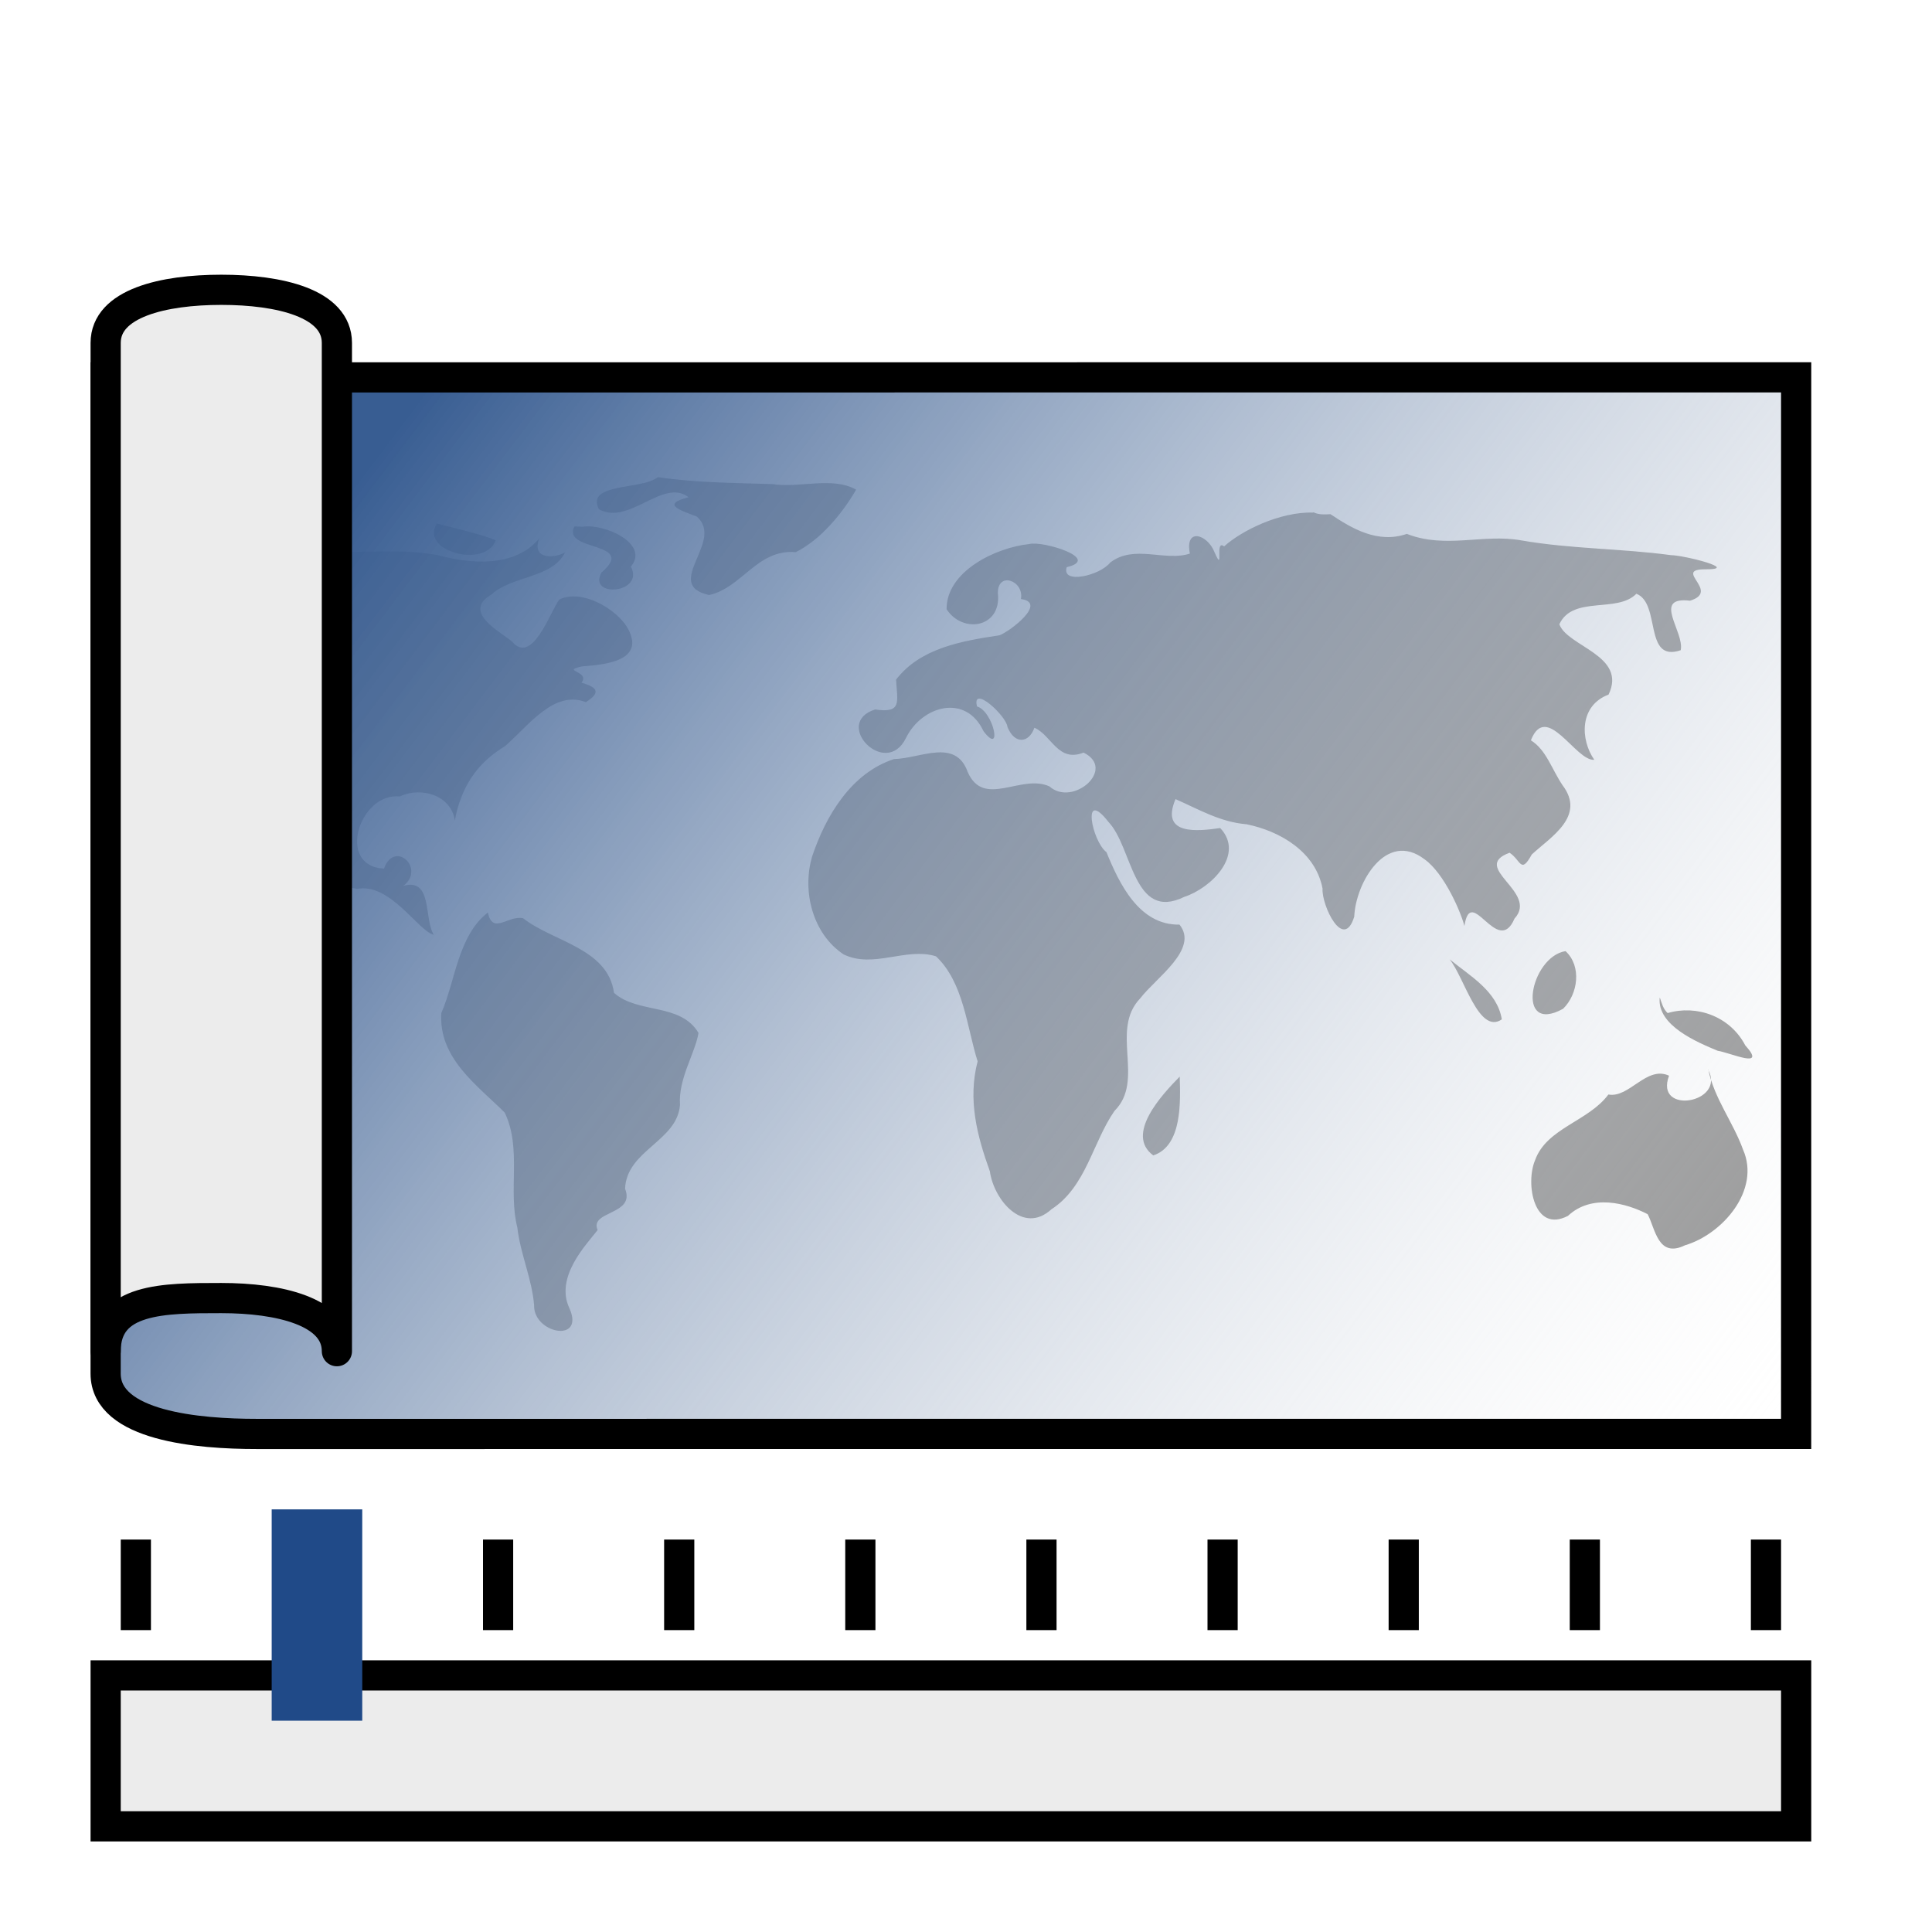
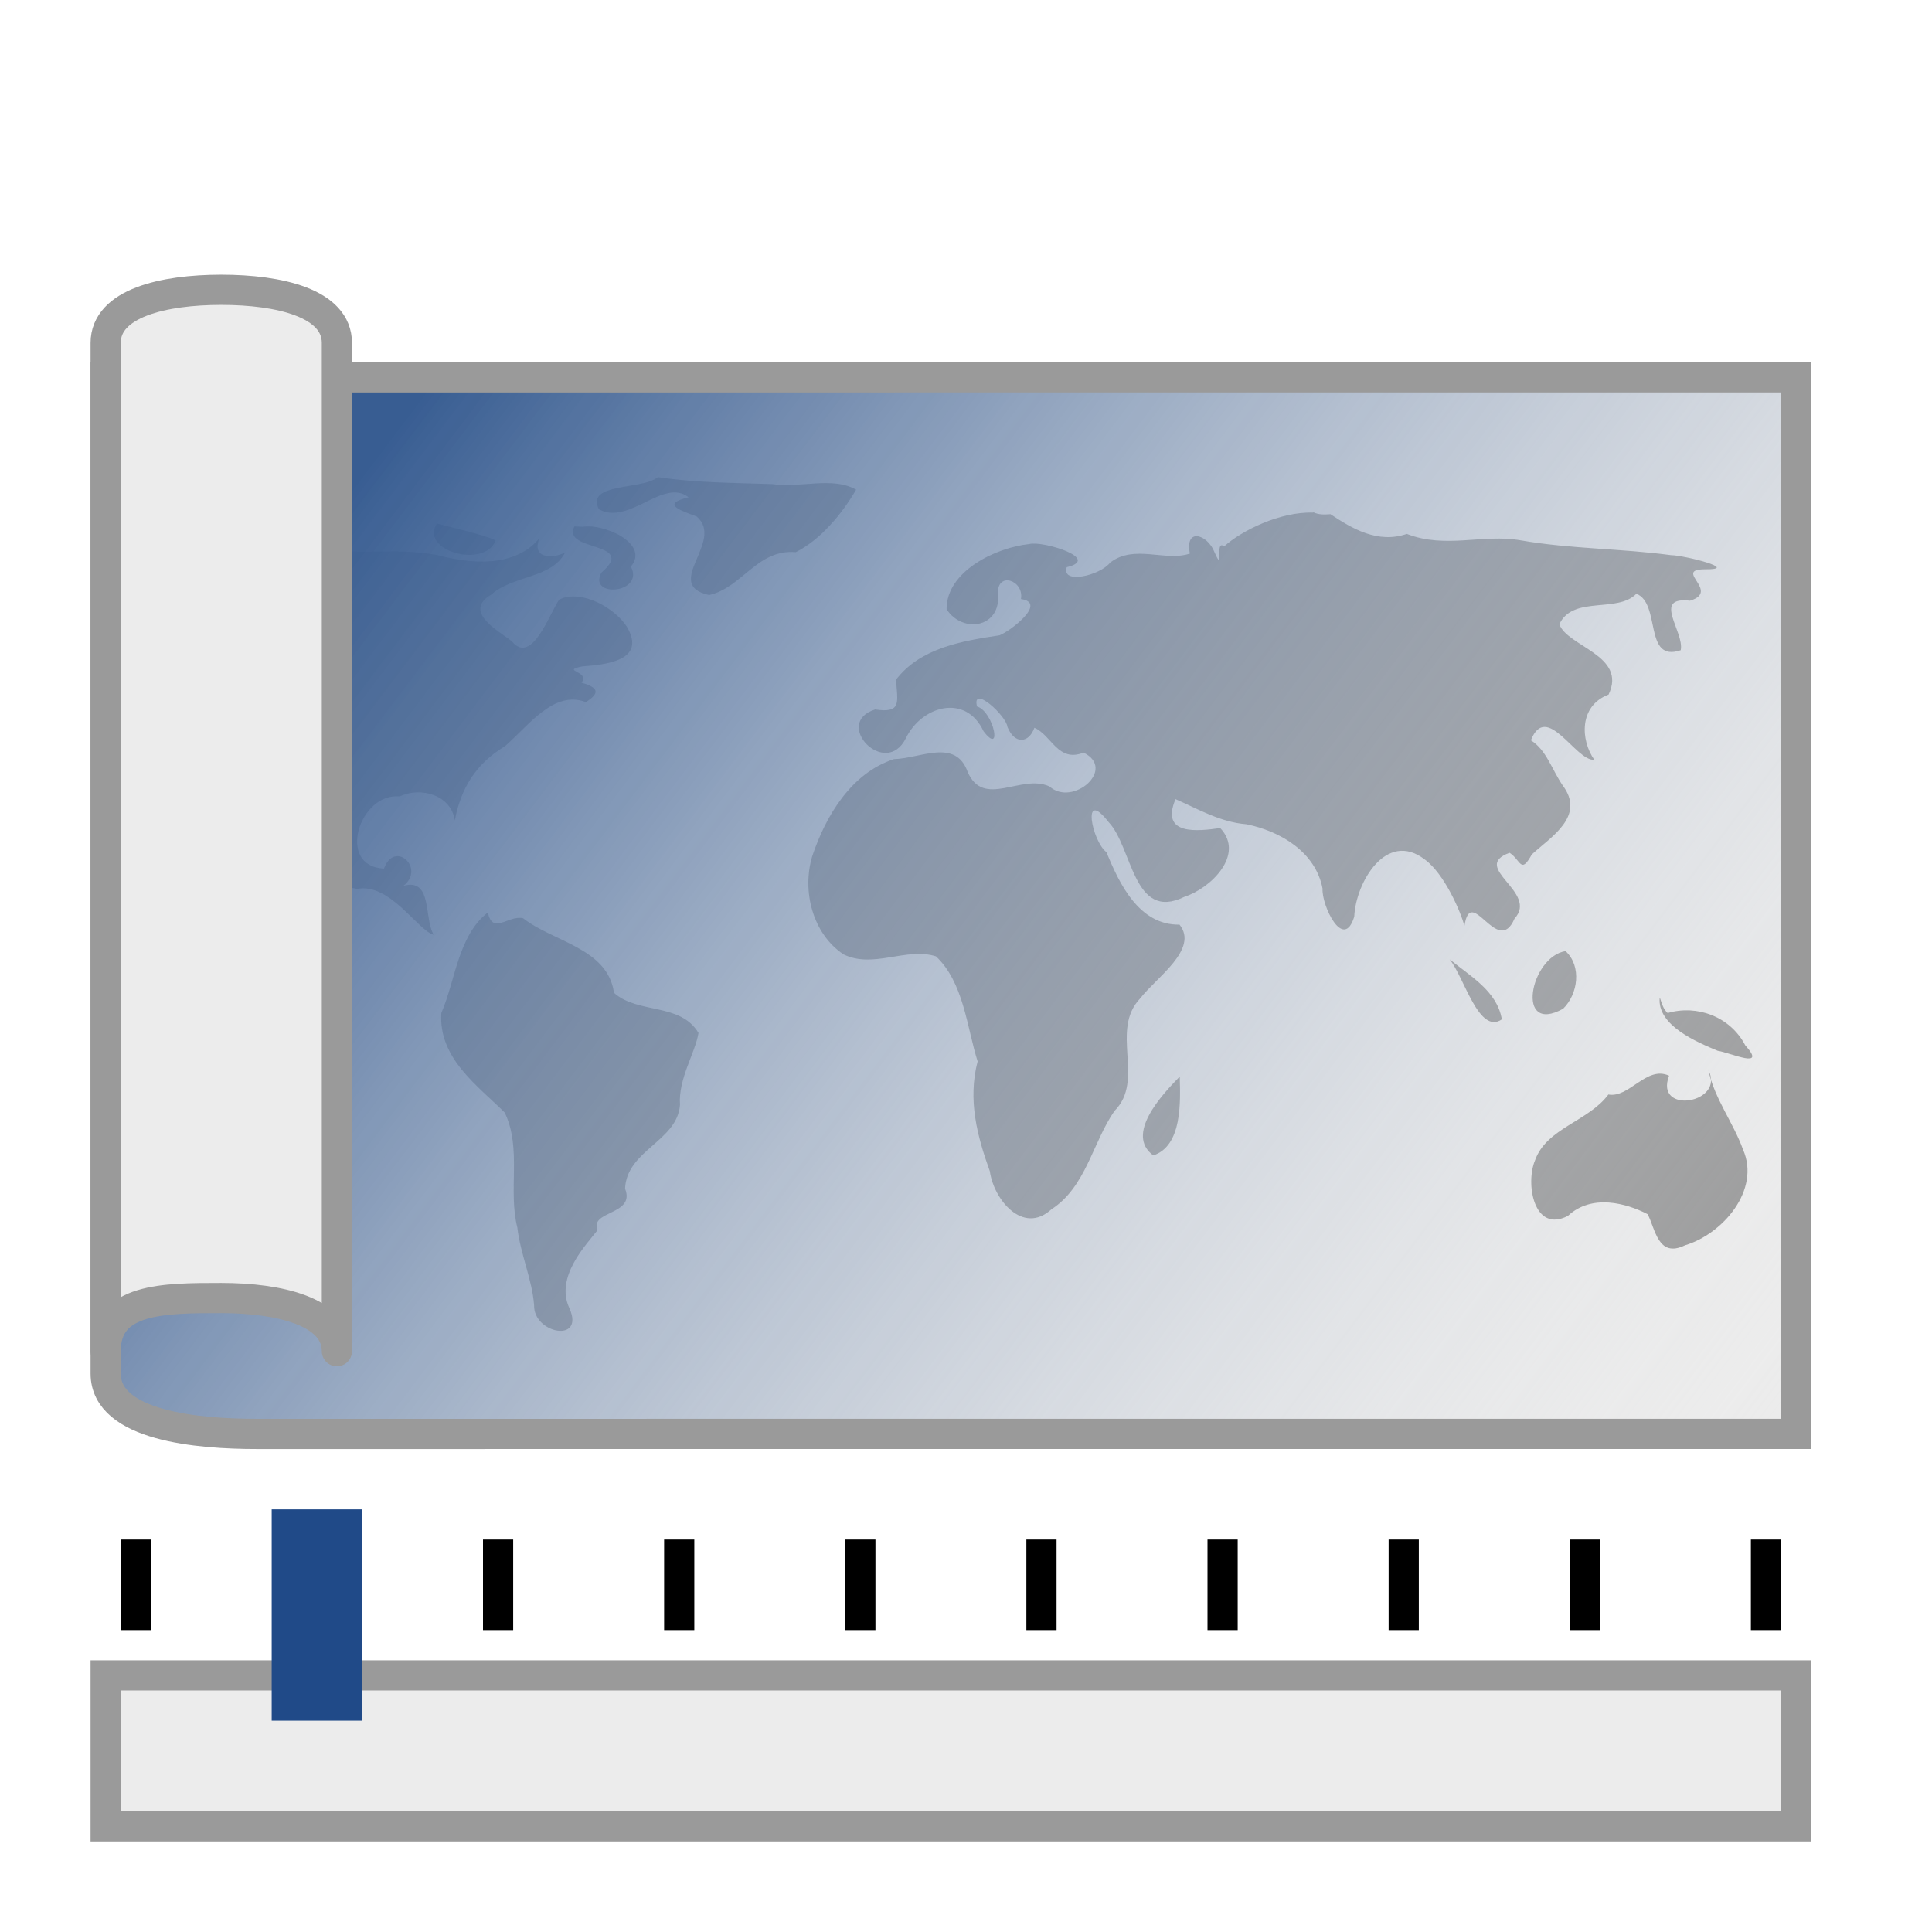
<svg xmlns="http://www.w3.org/2000/svg" width="64" height="64">
  <defs>
    <linearGradient id="a" x1="14" x2="59" y1="13" y2="47" gradientUnits="userSpaceOnUse">
      <stop stop-color="#385d92" offset="0" />
      <stop stop-color="#ececec" stop-opacity="0" offset="1" />
    </linearGradient>
  </defs>
-   <path d="m21.8 15.8c-.511.438-2.41.179-1.96 1.07.997.553 2.13-1.05 2.97-.398-.92.233-.287.426.27.639.944.81-1.16 2.26.411 2.6 1.1-.245 1.59-1.53 2.87-1.42.833-.419 1.54-1.28 2-2.07-.785-.448-1.87-.043-2.78-.185-1.26-.041-2.53-.042-3.78-.23zm21.7 1.18c-1.1-.034-2.37.597-2.95 1.12-.328-.261.015.958-.321.185-.235-.592-.989-.816-.812.052-.82.276-1.84-.316-2.64.298-.339.435-1.63.733-1.44.153 1.17-.278-.798-.885-1.24-.766-1.12.116-2.75.908-2.74 2.16.541.826 1.82.606 1.7-.519-.025-.751.875-.436.763.181.891.122-.368 1.07-.707 1.2-1.26.19-2.63.425-3.43 1.47.044.746.201 1.12-.693.988-1.43.451.347 2.31 1.02.949.522-1.07 1.98-1.49 2.57-.23.642.844.336-.654-.216-.82-.179-.74.973.304 1.01.682.241.593.717.53.891.024.576.249.778 1.16 1.63.824 1.1.542-.355 1.81-1.13 1.12-.937-.43-2.18.739-2.71-.481-.402-1.13-1.58-.44-2.44-.425-1.42.464-2.26 1.88-2.71 3.22-.344 1.15.013 2.57 1.04 3.25.984.482 2.07-.246 3.06.064.92.866 1.02 2.34 1.38 3.48-.332 1.27-.017 2.47.405 3.64.13.943 1.1 2.12 2.04 1.26 1.15-.745 1.36-2.21 2.09-3.26 1.02-1.02-.164-2.67.853-3.73.525-.682 1.95-1.63 1.3-2.44-1.33.025-1.99-1.34-2.42-2.4-.483-.364-.834-2.16.068-.999.802.837.811 3.31 2.51 2.48.877-.283 2.02-1.4 1.19-2.28-.729.102-2 .261-1.48-.958.743.325 1.48.763 2.35.832 1.13.23 2.29.922 2.52 2.13-.035.558.693 2.09 1.05.932.048-1.13 1.06-2.87 2.33-1.9.661.472 1.21 1.77 1.32 2.21.21-1.42 1.1 1.06 1.66-.248.812-.881-1.49-1.69-.166-2.18.379.242.367.731.738.056.647-.591 1.79-1.27 1.02-2.29-.362-.535-.538-1.17-1.05-1.49.515-1.31 1.49.705 2.1.645-.461-.655-.51-1.79.473-2.16.624-1.3-1.37-1.59-1.63-2.33.445-.963 1.92-.358 2.55-1.01.823.315.232 2.29 1.47 1.87.128-.614-.967-1.79.308-1.64 1.02-.312-.566-1.03.479-1.04 1.23.013-.683-.467-1.11-.469-1.65-.223-3.33-.204-4.97-.491-1.26-.222-2.49.289-3.78-.213-.964.33-1.81-.174-2.53-.653-.188.012-.388.022-.564-.063zm8.47 7.67.002.018zm-37.5-7.31c-.586.909 1.6 1.51 1.95.559-.43-.196-1.38-.402-1.95-.559zm4.56.096c-.443.847 2.11.491.893 1.53-.464.851 1.44.698.976-.196.636-.769-.905-1.44-1.6-1.32l-.137-.006-.131-.005zm-1.16.391c-.803.98-2.26.857-3.36.566-1.15-.223-2.33-.08-3.5-.123-1.19-.554-2.63-.289-3.72.355-.27.072-1 .426-.377.574-.811-.193-1.67 1.47-.396 1.09.873-.311 2.12-.722 2.8.154.681 1.15-.08 2.39-.721 3.37-.666 1.04.779 3.1.792 3.39-.145-.393-.15-1.47.253-.557.41 1.1.848 2.58 2.19 2.8 1.1-.209 2.02 1.4 2.54 1.52-.336-.516-.029-1.9-1.01-1.62.747-.576-.291-1.54-.641-.573-1.59-.07-.823-2.53.527-2.39.69-.332 1.7-.046 1.82.796.193-1.06.709-1.89 1.66-2.46.784-.68 1.62-1.87 2.68-1.46.553-.344.323-.509-.144-.644.302-.391-.727-.386.03-.541.77-.058 2.13-.185 1.48-1.3-.378-.616-1.51-1.28-2.25-.911-.32.463-.9 2.17-1.56 1.39-.322-.291-1.7-.969-.684-1.56.699-.634 1.99-.524 2.44-1.39-.43.219-1.12.196-.851-.478zm-1.71 12.4c-.991.78-1.07 2.25-1.54 3.33-.101 1.5 1.2 2.4 2.1 3.3.572 1.2.103 2.56.418 3.81.101.879.485 1.7.555 2.57-.028.941 1.69 1.27 1.17.101-.49-1.03.558-2.11.934-2.59-.279-.649 1.26-.488.909-1.37.052-1.28 1.73-1.57 1.82-2.78-.062-.859.502-1.71.613-2.38-.599-1.01-2.01-.62-2.8-1.33-.205-1.48-2.02-1.69-3.01-2.47-.503-.111-1.01.572-1.17-.199zm35.7 1.28c-1.17.188-1.68 2.79-.08 1.91.494-.483.624-1.41.08-1.91zm-3.84.271c.489.602.969 2.51 1.73 1.99-.154-.939-1.06-1.44-1.73-1.99zm6.96 1.27c-.092.926 1.25 1.48 1.92 1.76.445.071 1.65.633.914-.179-.508-.973-1.62-1.35-2.57-1.07-.147-.129-.197-.33-.258-.507zm1.6 2.38c.615 1.12-1.79 1.52-1.29.206-.748-.345-1.32.751-2.01.623-.667.896-2.05 1.11-2.43 2.18-.323.762-.043 2.43 1.09 1.84.79-.736 1.93-.422 2.64-.056.254.475.338 1.47 1.24 1.03 1.24-.367 2.51-1.83 1.92-3.17-.327-.907-.952-1.69-1.15-2.65zm-17.5.236c-.608.616-1.81 1.92-.877 2.61.965-.312.9-1.79.877-2.61z" fill="#999" />
-   <path d="m59.5 12.5-.001 35-51 .001c-1.91 0-5-.254-5-2v-33z" fill="url(#a)" stroke="#000" />
-   <path d="m7.33 43c1.91 0 3.83.439 3.83 1.76v-33.4c0-1.32-1.91-1.76-3.83-1.76-1.91 0-3.83.439-3.83 1.76v33.4c0-1.76 1.91-1.76 3.83-1.76z" fill="#ececec" stroke="#000" stroke-linecap="round" stroke-linejoin="round" />
-   <rect x="3.5" y="55.5" width="56" height="5" fill="#ececec" stroke="#000" />
-   <path d="m4.5 51v3" fill="none" stroke="#000" stroke-width="1px" />
-   <path d="m16.5 51v3" fill="none" stroke="#000" stroke-width="1px" />
-   <path d="m22.5 51v3" fill="none" stroke="#000" stroke-width="1px" />
-   <path d="m28.5 51v3" fill="none" stroke="#000" stroke-width="1px" />
-   <path d="m34.5 51v3" fill="none" stroke="#000" stroke-width="1px" />
-   <path d="m40.5 51v3" fill="none" stroke="#000" stroke-width="1px" />
-   <path d="m46.5 51v3" fill="none" stroke="#000" stroke-width="1px" />
-   <path d="m52.5 51v3" fill="none" stroke="#000" stroke-width="1px" />
-   <path d="m58.5 51v3" fill="none" stroke="#000" stroke-width="1px" />
-   <path d="m10.5 50v7" fill="none" stroke="#204a88" stroke-width="3" />
+   <path d="M59.5 12.5v35l-51 .001c-1.91 0-5-.254-5-2v-33z" fill="#ececec" />
+   <path d="M21.8 15.8c-.511.438-2.41.179-1.96 1.07.997.553 2.13-1.05 2.97-.398-.92.233-.287.426.27.639.944.81-1.16 2.26.411 2.6 1.1-.245 1.59-1.53 2.87-1.42.833-.419 1.54-1.28 2-2.07-.785-.448-1.87-.043-2.78-.185-1.26-.041-2.53-.042-3.78-.23zm21.7 1.18c-1.1-.034-2.37.597-2.95 1.12-.328-.261.015.958-.321.185-.235-.592-.989-.816-.812.052-.82.276-1.84-.316-2.64.298-.339.435-1.63.733-1.44.153 1.17-.278-.798-.885-1.24-.766-1.12.116-2.75.908-2.74 2.16.541.826 1.82.606 1.7-.519-.025-.75.875-.436.763.181.891.122-.368 1.07-.707 1.2-1.26.19-2.63.425-3.43 1.47.044.746.201 1.12-.693.988-1.43.451.347 2.31 1.02.95.522-1.07 1.98-1.49 2.57-.23.642.843.336-.655-.216-.82-.179-.74.973.303 1.01.681.241.593.717.53.891.025.576.249.778 1.16 1.63.824 1.1.542-.355 1.81-1.13 1.12-.937-.43-2.18.739-2.71-.481-.402-1.13-1.58-.44-2.44-.425-1.42.464-2.26 1.88-2.71 3.22-.344 1.15.013 2.57 1.04 3.25.984.482 2.07-.246 3.06.064.92.866 1.02 2.34 1.38 3.48-.332 1.27-.017 2.47.405 3.64.13.943 1.1 2.12 2.04 1.26 1.15-.745 1.36-2.21 2.09-3.26 1.02-1.02-.164-2.67.853-3.73.525-.682 1.95-1.63 1.3-2.44-1.33.024-1.99-1.34-2.42-2.4-.483-.364-.834-2.16.068-1 .802.838.811 3.31 2.51 2.48.877-.282 2.02-1.4 1.19-2.28-.729.103-2 .262-1.48-.957.743.325 1.48.763 2.35.832 1.13.23 2.29.922 2.52 2.13-.035.558.693 2.09 1.05.932.048-1.13 1.06-2.87 2.33-1.9.661.472 1.21 1.77 1.32 2.21.21-1.42 1.1 1.06 1.66-.248.812-.881-1.49-1.69-.166-2.18.379.242.367.73.738.055.647-.59 1.79-1.27 1.02-2.29-.362-.535-.538-1.17-1.05-1.49.515-1.31 1.49.705 2.1.645-.461-.655-.51-1.79.473-2.16.624-1.3-1.37-1.59-1.63-2.33.445-.963 1.92-.358 2.55-1.01.823.315.232 2.29 1.47 1.87.128-.614-.967-1.79.308-1.64 1.02-.312-.566-1.03.479-1.04 1.23.013-.683-.467-1.11-.469-1.65-.223-3.33-.204-4.97-.49-1.26-.223-2.49.288-3.78-.214-.964.33-1.81-.174-2.53-.653-.188.013-.388.023-.564-.063zm8.47 7.67l.002.018zm-37.5-7.31c-.586.909 1.6 1.51 1.95.559-.43-.196-1.38-.402-1.95-.559zm4.56.096c-.443.847 2.11.49.893 1.53-.464.85 1.44.698.976-.196.636-.77-.905-1.44-1.6-1.32l-.137-.007-.131-.005zm-1.16.39c-.803.98-2.26.858-3.36.567-1.15-.223-2.33-.08-3.5-.123-1.19-.554-2.63-.29-3.72.355-.27.072-1 .426-.377.574-.811-.193-1.67 1.47-.396 1.09.873-.311 2.12-.722 2.8.154.681 1.15-.08 2.39-.721 3.37-.666 1.04.779 3.1.792 3.39-.145-.393-.15-1.47.253-.557.41 1.1.848 2.58 2.19 2.8 1.1-.21 2.02 1.4 2.54 1.52-.336-.516-.029-1.9-1.01-1.62.747-.576-.291-1.54-.641-.573-1.59-.07-.823-2.53.527-2.39.69-.332 1.7-.047 1.82.796.193-1.06.709-1.89 1.66-2.46.784-.68 1.62-1.87 2.68-1.46.553-.344.323-.51-.144-.644.302-.391-.727-.386.03-.541.77-.058 2.13-.185 1.48-1.3-.378-.616-1.51-1.28-2.25-.911-.32.463-.9 2.17-1.56 1.39-.322-.291-1.7-.97-.684-1.56.699-.634 1.99-.524 2.44-1.39-.43.219-1.12.196-.851-.478zm-1.71 12.4c-.991.78-1.07 2.25-1.54 3.33-.101 1.5 1.2 2.4 2.1 3.3.572 1.2.103 2.56.418 3.81.101.88.485 1.7.555 2.57-.028.942 1.69 1.27 1.17.102-.49-1.03.558-2.11.934-2.59-.279-.65 1.26-.488.909-1.37.052-1.28 1.73-1.57 1.82-2.78-.062-.86.502-1.71.613-2.38-.599-1.01-2.01-.62-2.8-1.33-.205-1.48-2.02-1.69-3.01-2.47-.503-.111-1.01.572-1.17-.2zm35.7 1.28c-1.17.189-1.68 2.79-.08 1.91.494-.482.624-1.41.08-1.91zm-3.84.272c.489.602.969 2.51 1.73 1.99-.154-.94-1.06-1.44-1.73-1.99zm6.96 1.27c-.092.926 1.25 1.48 1.92 1.76.445.07 1.65.633.914-.18-.508-.972-1.62-1.35-2.57-1.07-.147-.128-.197-.33-.258-.506zm1.6 2.38c.615 1.12-1.79 1.52-1.29.206-.748-.345-1.32.75-2.01.623-.667.896-2.05 1.11-2.43 2.18-.323.762-.043 2.43 1.09 1.84.79-.736 1.93-.422 2.64-.056.254.475.338 1.47 1.24 1.03 1.24-.367 2.51-1.83 1.92-3.17-.327-.907-.952-1.69-1.15-2.65zm-17.5.236c-.608.616-1.81 1.92-.877 2.61.965-.312.9-1.79.877-2.61z" fill="#999" />
+   <path d="M59.5 12.5v35l-51 .001c-1.91 0-5-.254-5-2v-33z" fill="url(#a)" stroke="#9a9a9a" />
+   <path d="M7.33 43c1.91 0 3.83.439 3.83 1.76v-33.4c0-1.32-1.91-1.76-3.83-1.76-1.91 0-3.83.439-3.83 1.76v33.4C3.5 43 5.41 43 7.33 43z" fill="#ececec" stroke="#9a9a9a" stroke-linecap="round" stroke-linejoin="round" />
+   <path fill="#ececec" stroke="#9a9a9a" d="M3.5 55.5h56v5h-56z" />
+   <path d="M4.5 51v3m12-3v3m6-3v3m6-3v3m6-3v3m6-3v3m6-3v3m6-3v3m6-3v3" fill="none" stroke="#000" />
+   <path d="M10.5 50v7" fill="none" stroke="#204a88" stroke-width="3" />
</svg>
